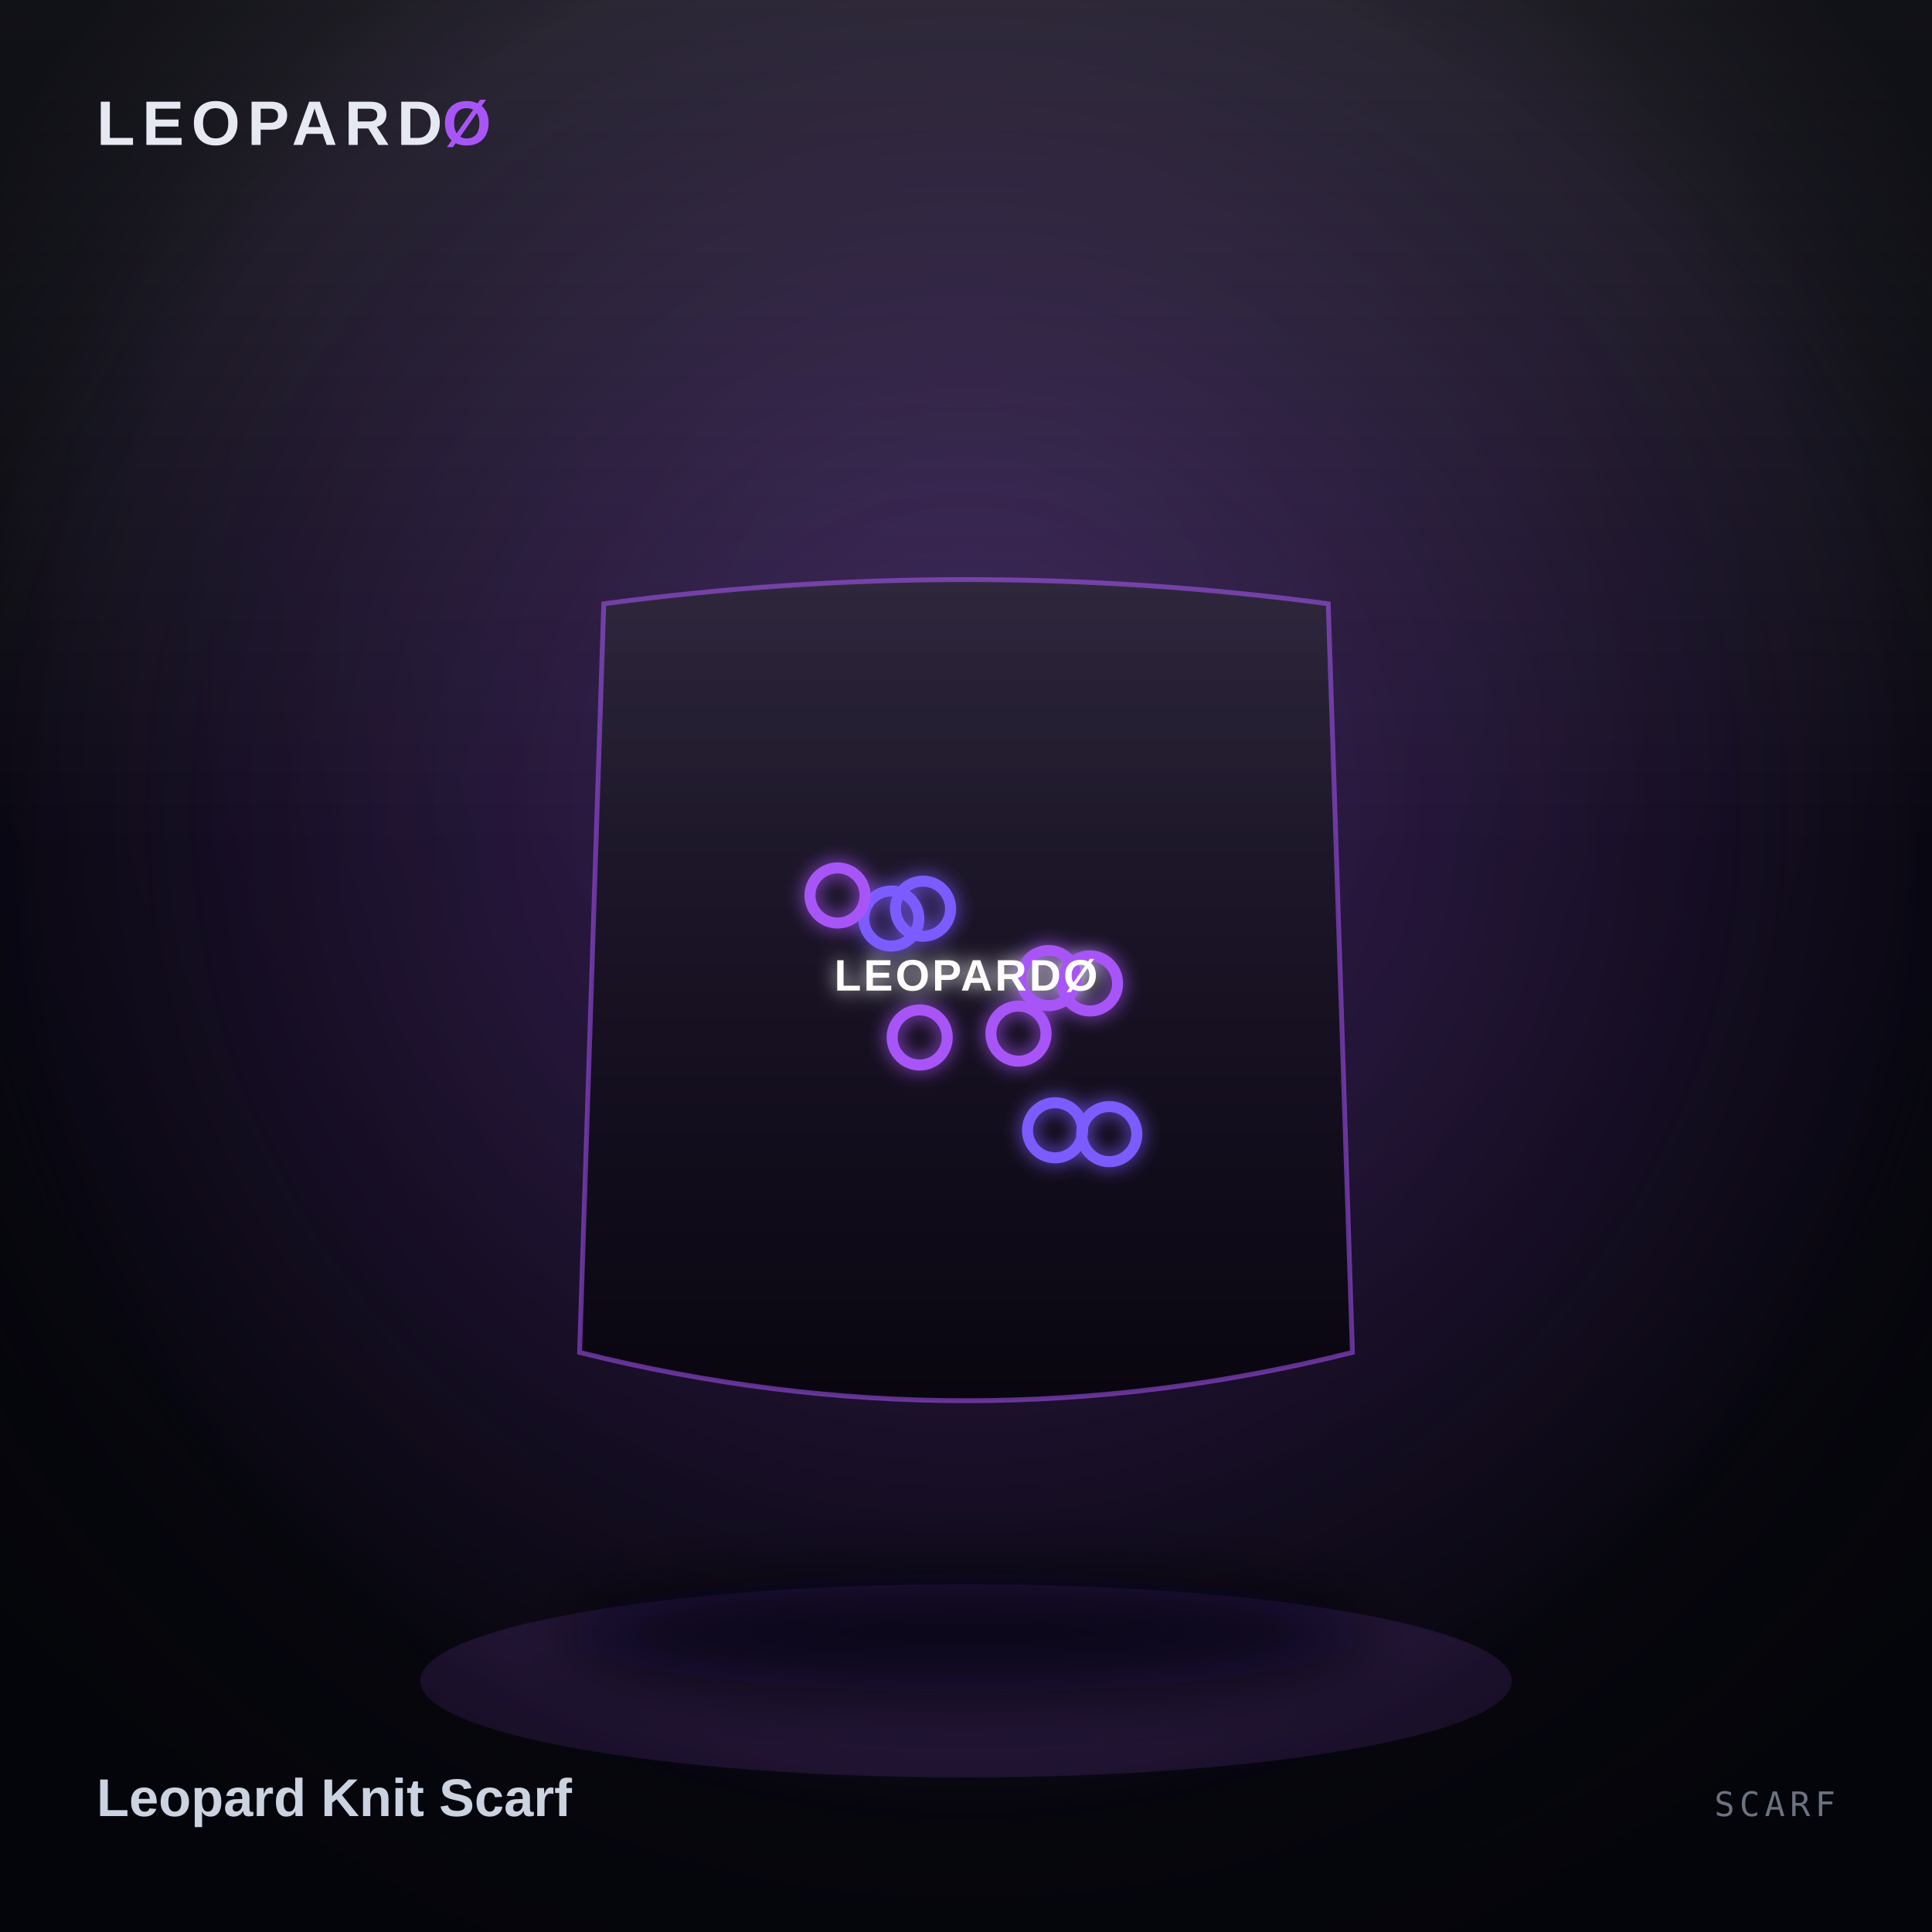
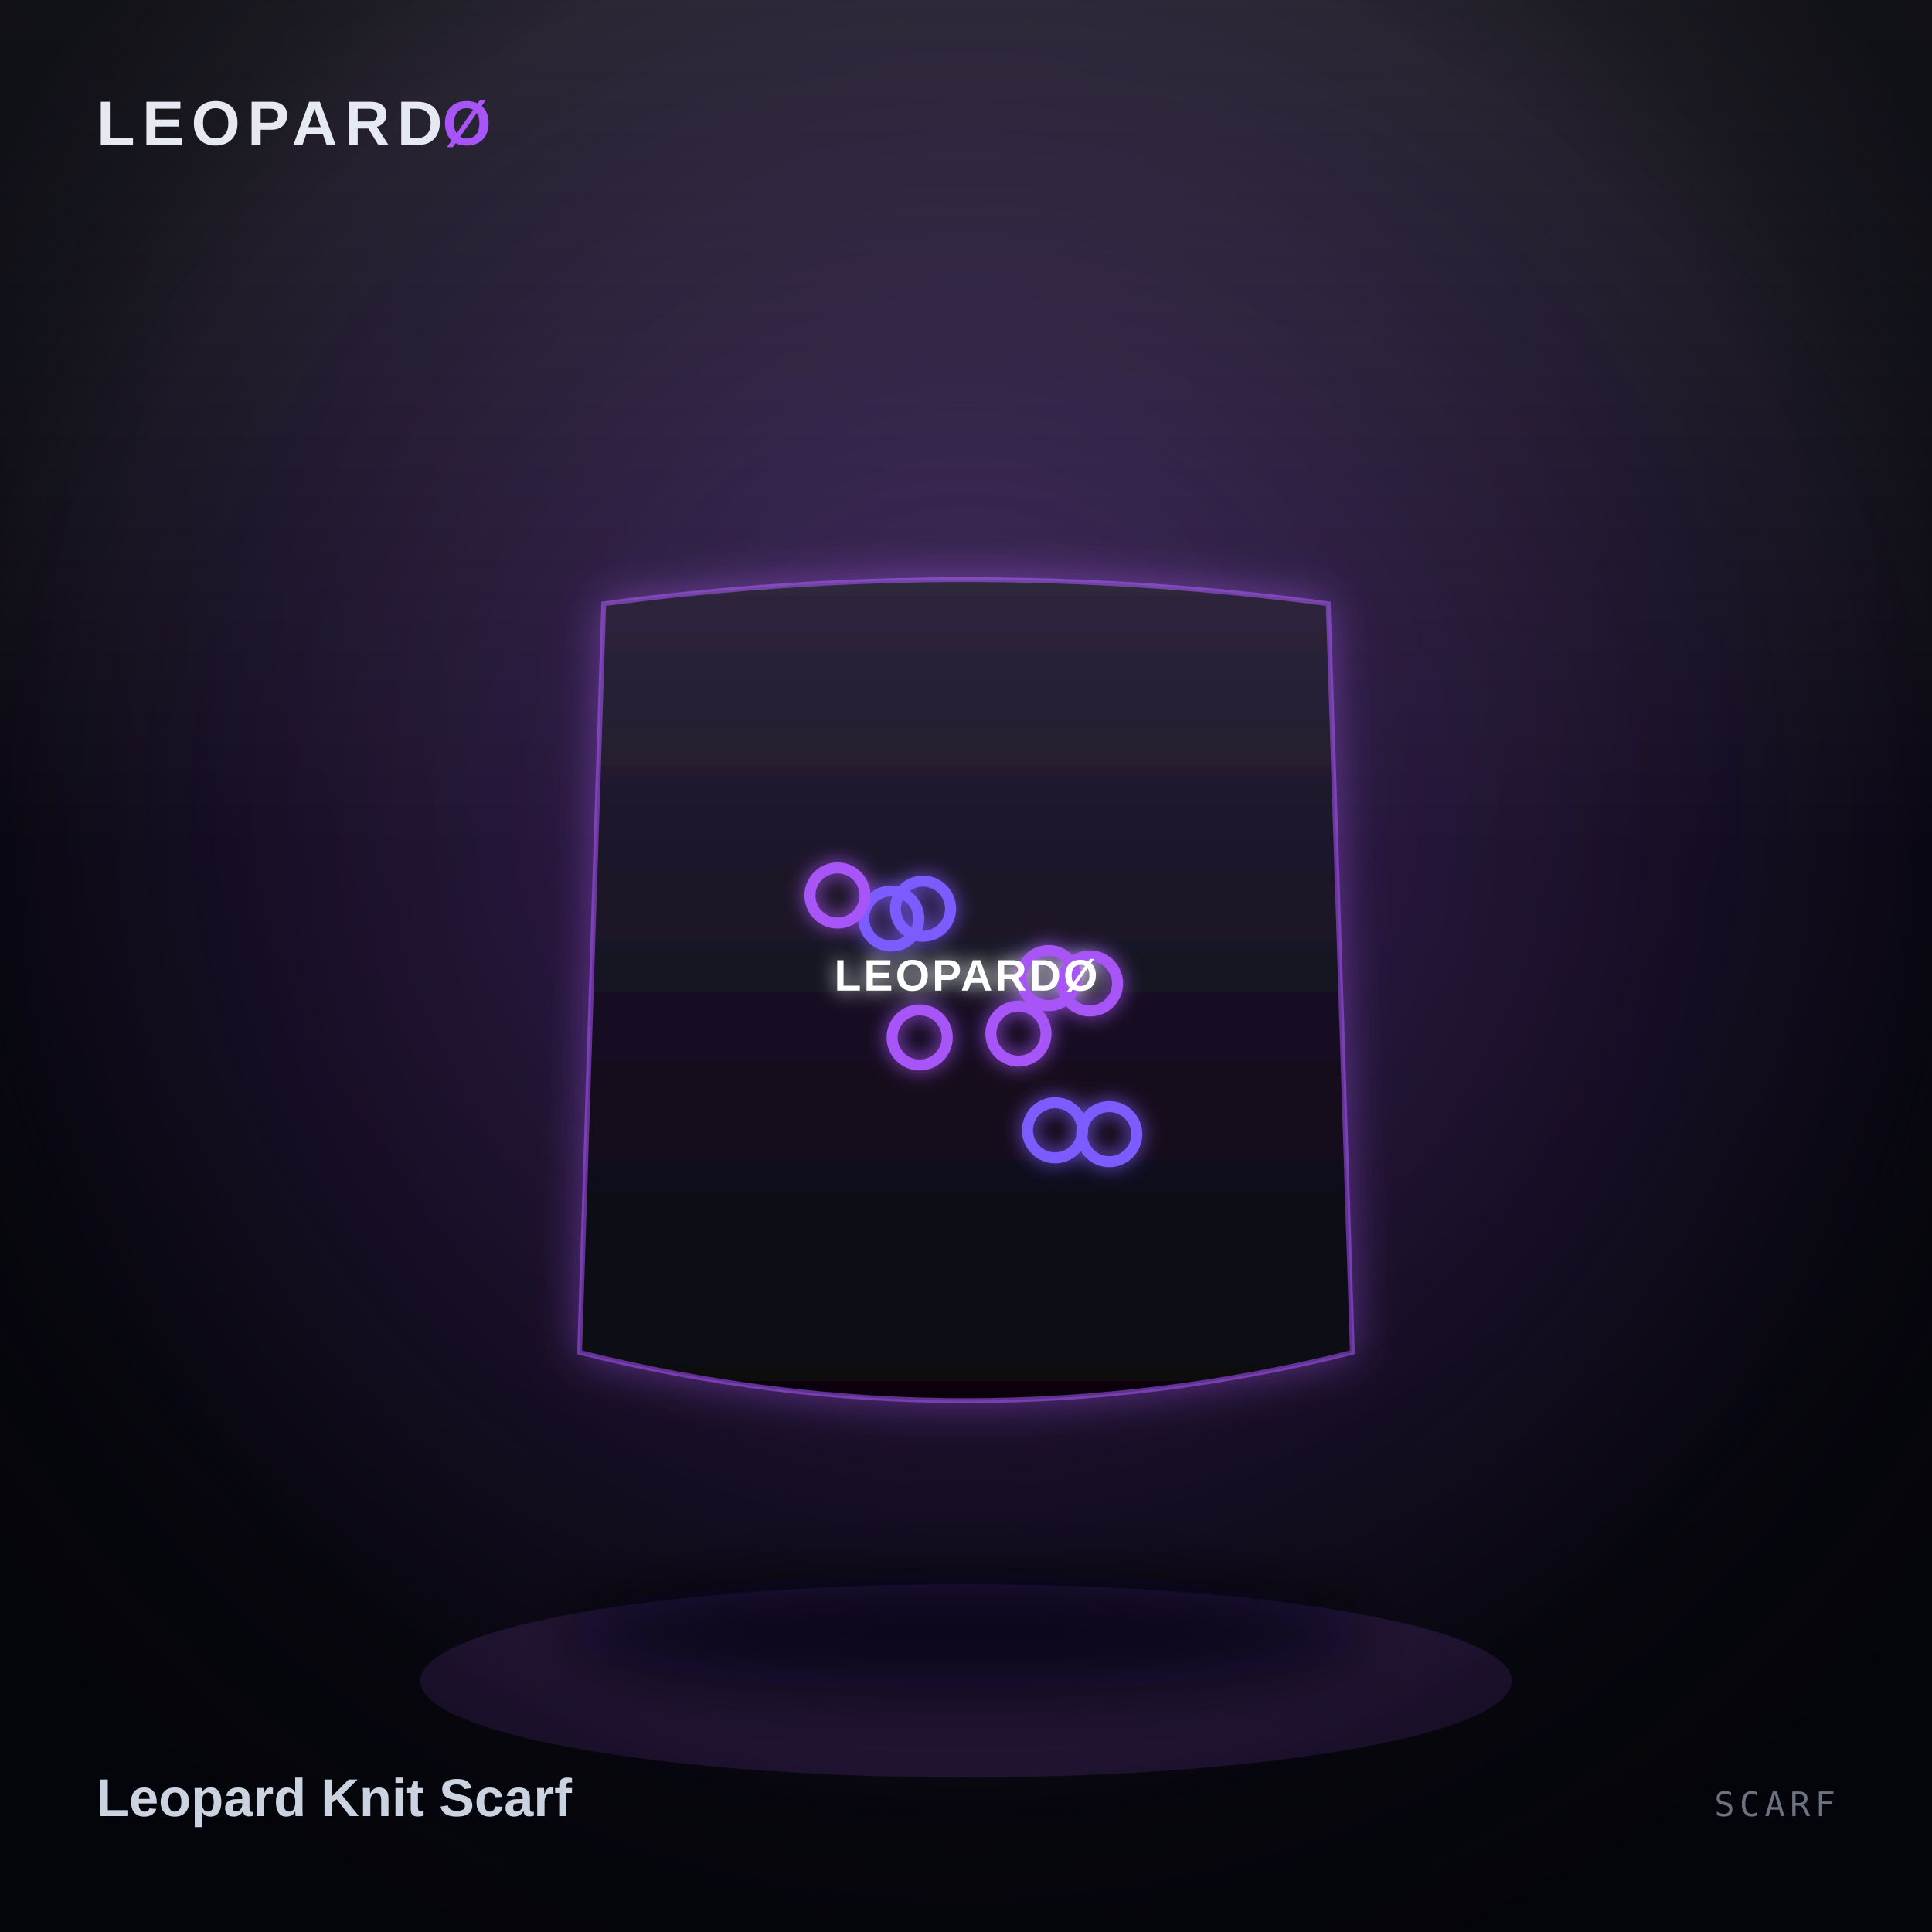
<svg xmlns="http://www.w3.org/2000/svg" viewBox="0 0 800 800" width="800" height="800">
  <defs>
    <radialGradient id="bg" cx="50%" cy="34%" r="75%">
      <stop offset="0%" stop-color="#141022" />
      <stop offset="55%" stop-color="#0a0812" />
      <stop offset="100%" stop-color="#04050a" />
    </radialGradient>
    <radialGradient id="halo" cx="50%" cy="42%" r="52%">
      <stop offset="0%" stop-color="#a855f7" stop-opacity="0.26" />
      <stop offset="100%" stop-color="#a855f7" stop-opacity="0" />
    </radialGradient>
    <linearGradient id="fab" x1="0" y1="0" x2="0" y2="1">
      <stop offset="0%" stop-color="#272036" />
      <stop offset="52%" stop-color="#171122" />
      <stop offset="100%" stop-color="#090610" />
    </linearGradient>
    <linearGradient id="toplight" x1="0" y1="0" x2="0" y2="1">
      <stop offset="0%" stop-color="#ffffff" stop-opacity="0.11" />
      <stop offset="44%" stop-color="#ffffff" stop-opacity="0" />
    </linearGradient>
    <radialGradient id="vig" cx="50%" cy="44%" r="62%">
      <stop offset="0%" stop-color="#04050a" stop-opacity="0" />
      <stop offset="76%" stop-color="#04050a" stop-opacity="0" />
      <stop offset="100%" stop-color="#04050a" stop-opacity="0.55" />
    </radialGradient>
    <filter id="glow" x="-40%" y="-40%" width="180%" height="180%">
      <feGaussianBlur stdDeviation="4" />
    </filter>
    <filter id="soft" x="-60%" y="-60%" width="220%" height="220%">
      <feGaussianBlur stdDeviation="14" />
    </filter>
+     <filter id="rim" x="-35%" y="-35%" width="170%" height="170%">
+       <feDropShadow dx="0" dy="0" stdDeviation="9" flood-color="#a855f7" flood-opacity="0.5" />
+     </filter>
    <clipPath id="cp">
      <rect x="276" y="264" width="248" height="282" rx="10" />
    </clipPath>
  </defs>
  <rect width="800" height="800" fill="url(#bg)" />
  <rect width="800" height="800" fill="url(#halo)" />
  <ellipse cx="400" cy="696" rx="226" ry="40" fill="#a855f7" opacity="0.14" />
  <ellipse cx="400" cy="676" rx="166" ry="24" fill="#020308" opacity="0.7" filter="url(#soft)" />
-   <g>
+   <g filter="url(#rim)">
    <path d="M250 250 Q400 230 550 250 L560 560 Q400 600 240 560 Z" fill="url(#fab)" stroke="#a855f7" stroke-opacity="0.55" stroke-width="2" />
  </g>
  <g clip-path="url(#cp)">
    <g filter="url(#glow)" opacity="0.9">
      <circle cx="434.224" cy="405" r="11.408" fill="none" stroke="#a855f7" stroke-width="4.563" />
      <circle cx="436.875" cy="468.024" r="11.408" fill="none" stroke="#7c5cff" stroke-width="4.563" />
      <circle cx="380.82" cy="429.589" r="11.408" fill="none" stroke="#a855f7" stroke-width="4.563" />
      <circle cx="369.059" cy="380.35" r="11.408" fill="none" stroke="#7c5cff" stroke-width="4.563" />
      <circle cx="346.803" cy="370.794" r="11.408" fill="none" stroke="#a855f7" stroke-width="4.563" />
      <circle cx="382.205" cy="376.268" r="11.408" fill="none" stroke="#7c5cff" stroke-width="4.563" />
      <circle cx="421.722" cy="427.996" r="11.408" fill="none" stroke="#a855f7" stroke-width="4.563" />
      <circle cx="459.313" cy="469.62" r="11.408" fill="none" stroke="#7c5cff" stroke-width="4.563" />
      <circle cx="451.357" cy="407.215" r="11.408" fill="none" stroke="#a855f7" stroke-width="4.563" />
      <text x="400" y="405" text-anchor="middle" dominant-baseline="middle" font-family="Arial Black, Arial, sans-serif" font-weight="900" font-size="18.253" fill="#fff" letter-spacing="1">LEOPARDØ</text>
    </g>
    <g>
      <circle cx="434.224" cy="405" r="11.408" fill="none" stroke="#a855f7" stroke-width="4.563" />
      <circle cx="436.875" cy="468.024" r="11.408" fill="none" stroke="#7c5cff" stroke-width="4.563" />
      <circle cx="380.82" cy="429.589" r="11.408" fill="none" stroke="#a855f7" stroke-width="4.563" />
      <circle cx="369.059" cy="380.35" r="11.408" fill="none" stroke="#7c5cff" stroke-width="4.563" />
      <circle cx="346.803" cy="370.794" r="11.408" fill="none" stroke="#a855f7" stroke-width="4.563" />
      <circle cx="382.205" cy="376.268" r="11.408" fill="none" stroke="#7c5cff" stroke-width="4.563" />
      <circle cx="421.722" cy="427.996" r="11.408" fill="none" stroke="#a855f7" stroke-width="4.563" />
      <circle cx="459.313" cy="469.62" r="11.408" fill="none" stroke="#7c5cff" stroke-width="4.563" />
      <circle cx="451.357" cy="407.215" r="11.408" fill="none" stroke="#a855f7" stroke-width="4.563" />
      <text x="400" y="405" text-anchor="middle" dominant-baseline="middle" font-family="Arial Black, Arial, sans-serif" font-weight="900" font-size="18.253" fill="#fff" letter-spacing="1">LEOPARDØ</text>
    </g>
  </g>
  <rect width="800" height="800" fill="url(#toplight)" />
  <rect width="800" height="800" fill="url(#vig)" />
  <text x="40" y="60" font-family="Arial, sans-serif" font-weight="900" font-size="26" letter-spacing="3" fill="#e6e9f2">LEOPARD<tspan fill="#a855f7">Ø</tspan>
  </text>
  <text x="40" y="752" font-family="Arial, sans-serif" font-weight="800" font-size="22" fill="#cbd2e0">Leopard Knit Scarf</text>
  <text x="760" y="752" text-anchor="end" font-family="monospace" font-size="14" letter-spacing="2" fill="#6b7280">SCARF</text>
</svg>
